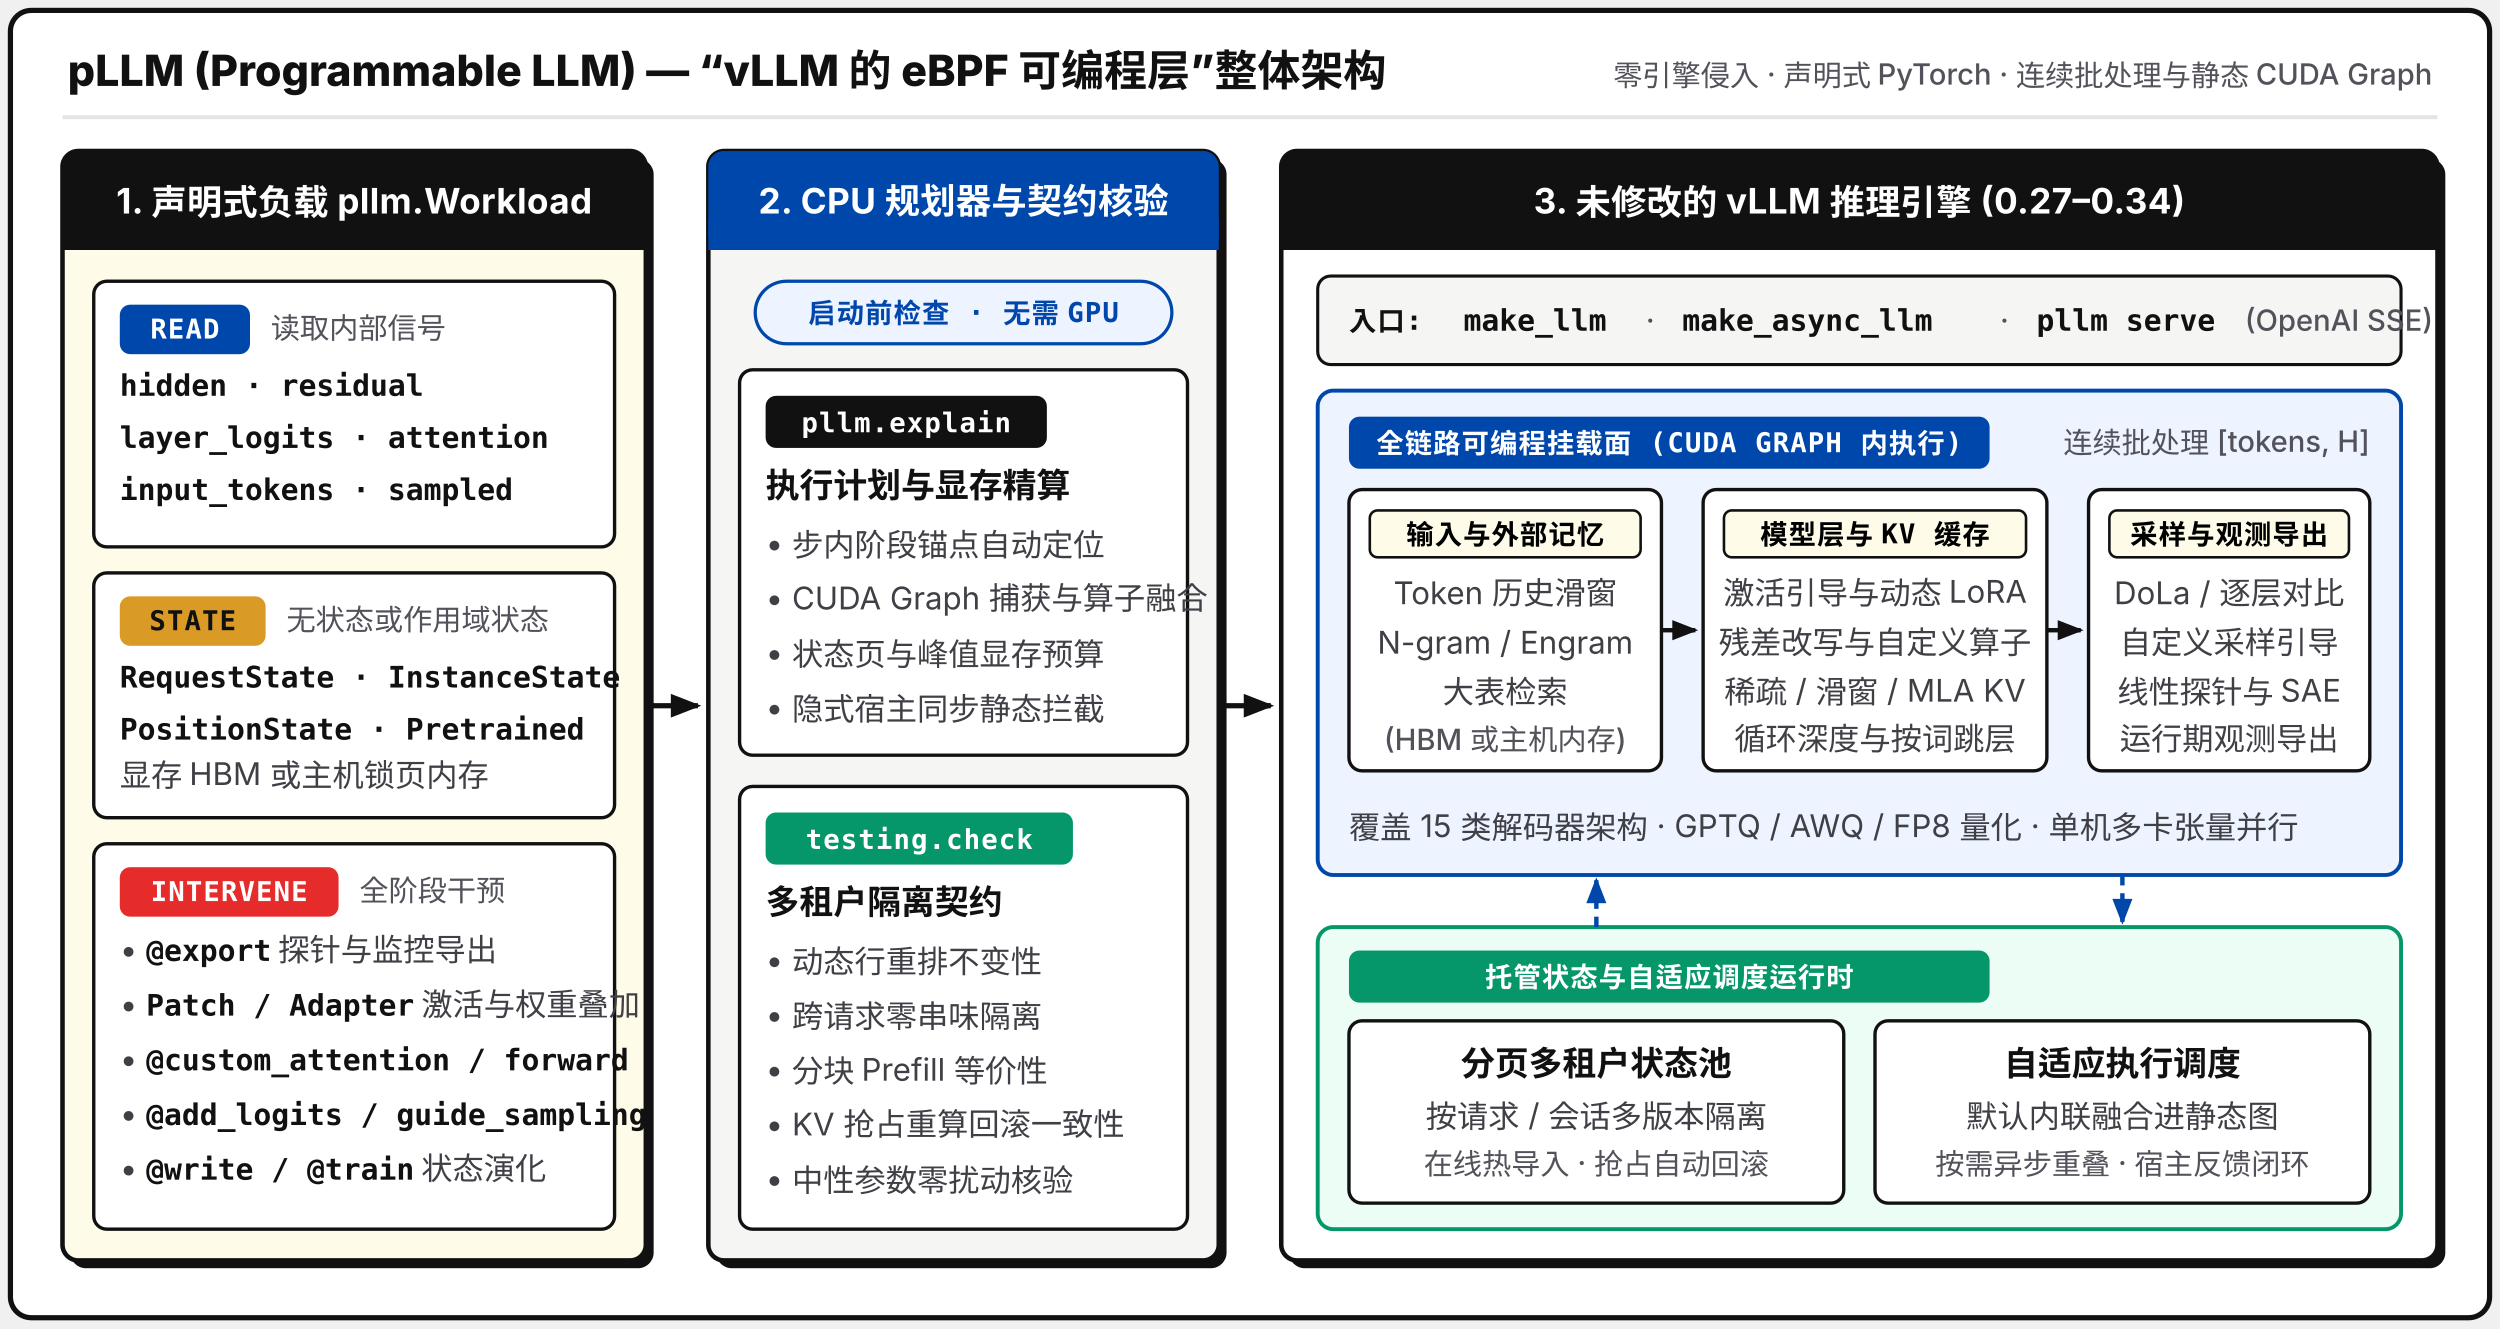
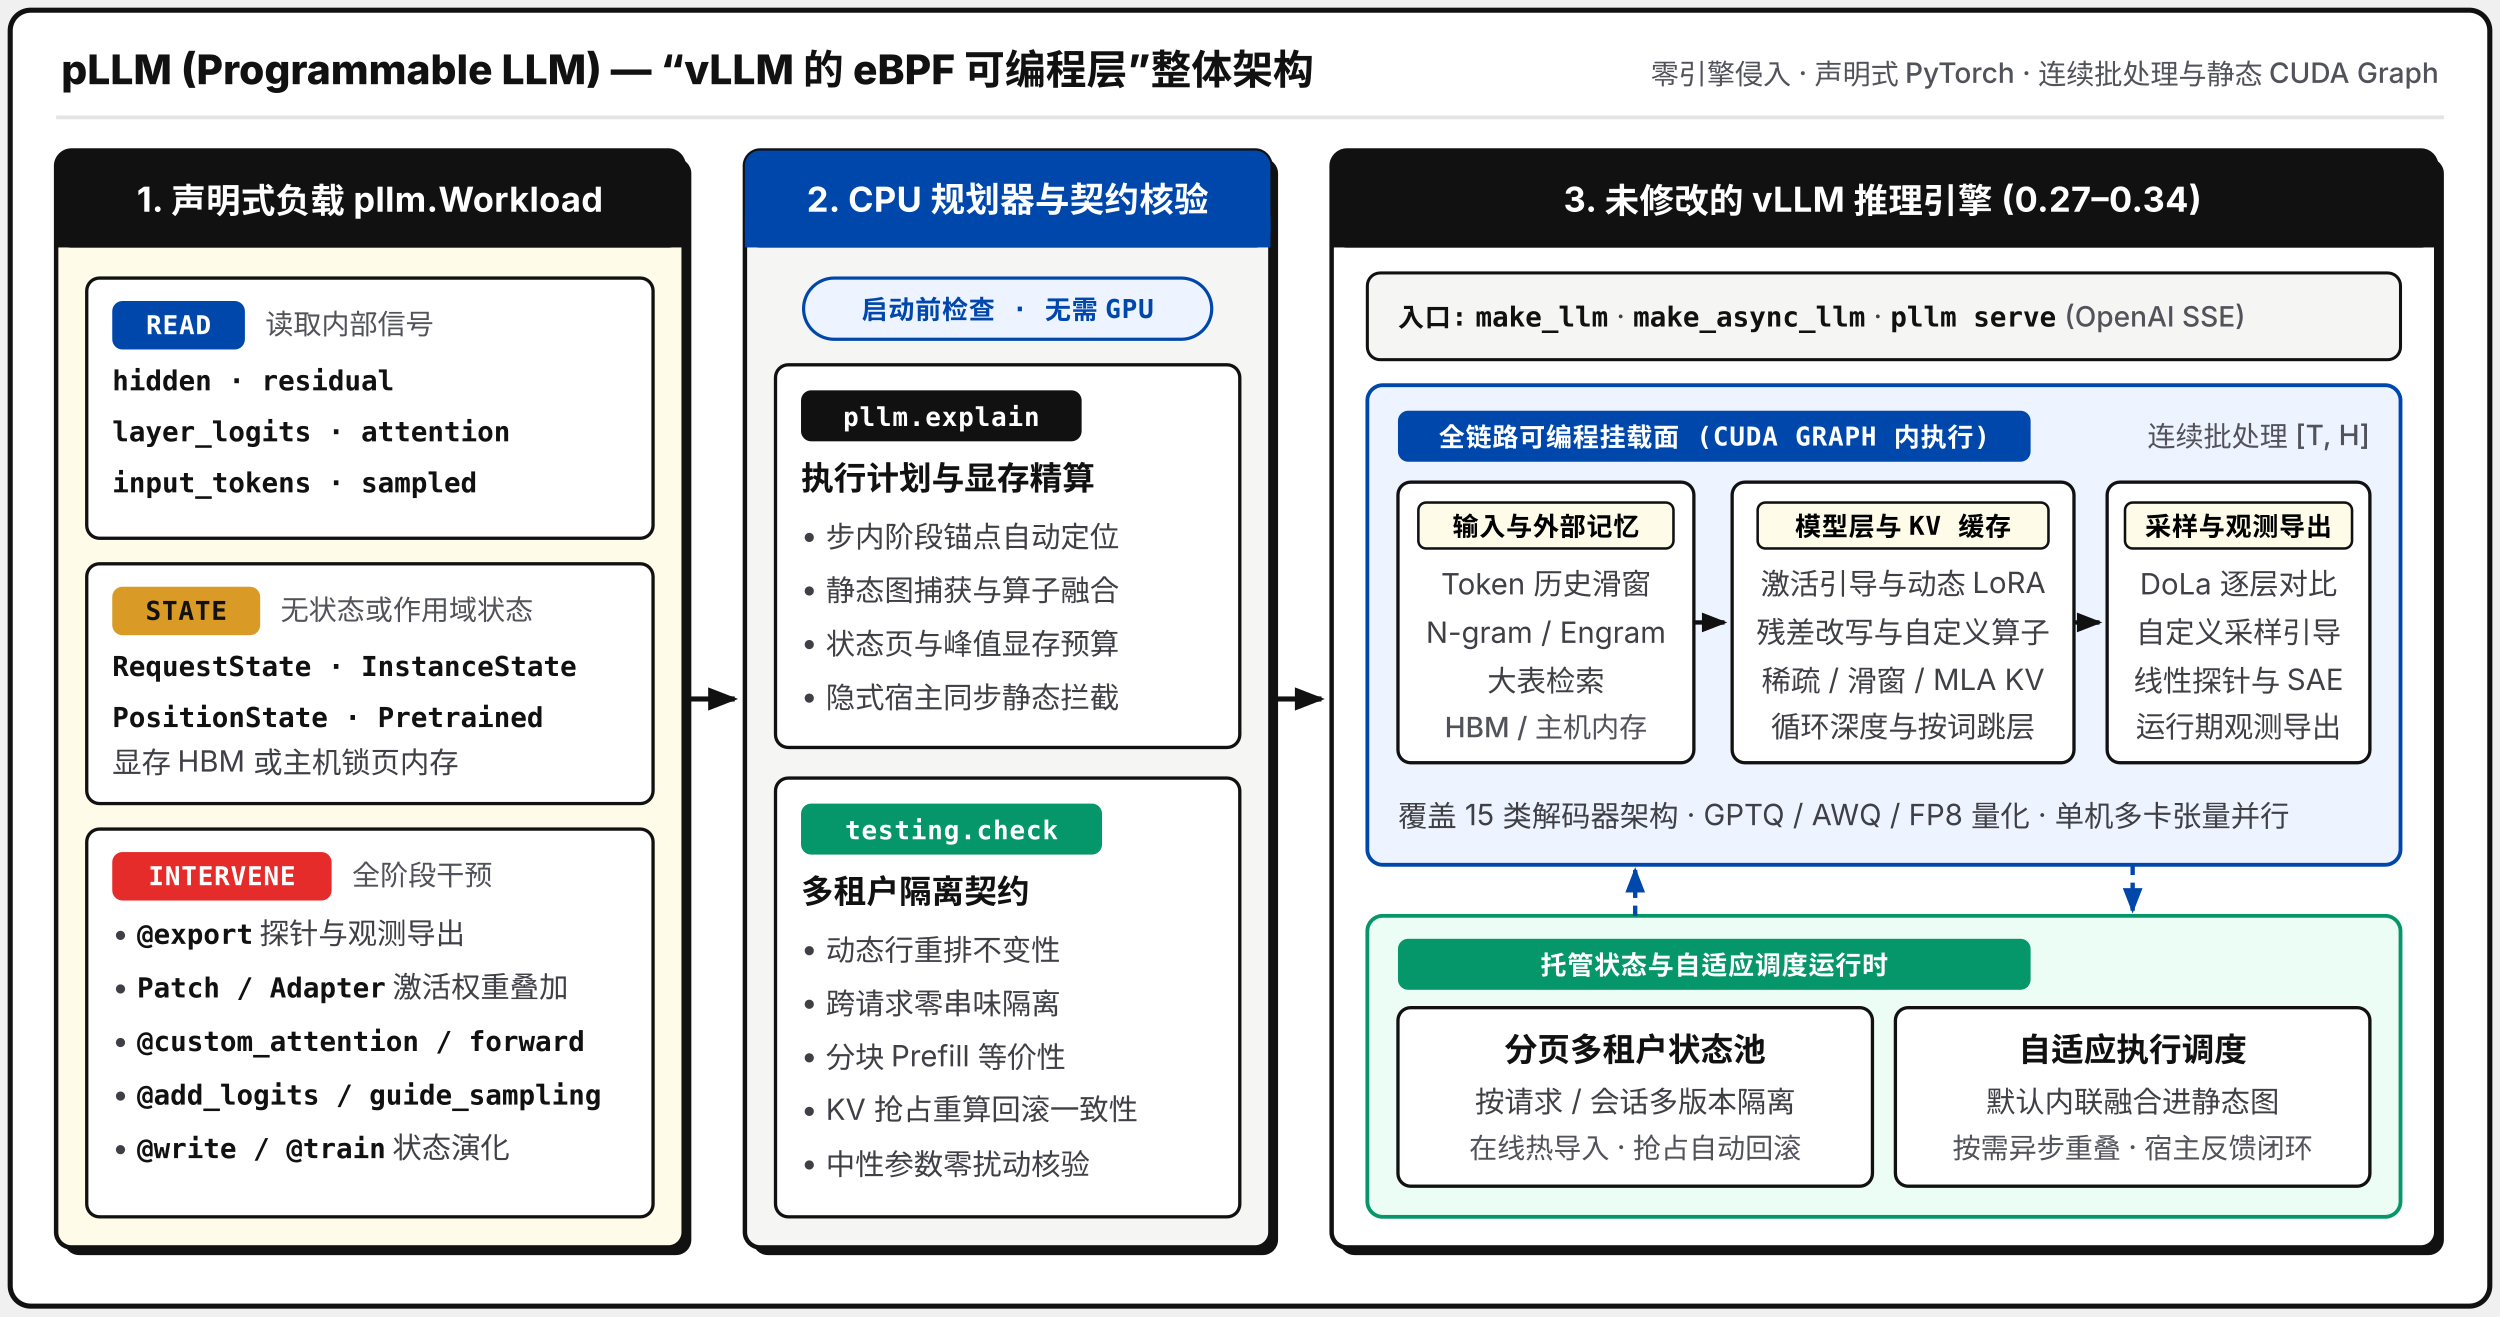
- <svg xmlns="http://www.w3.org/2000/svg" viewBox="0 0 960 510" width="100%" role="img" aria-label="pLLM 架构总览：声明式 PyTorch 负载、CPU 启动前规划与核验、以及原版 vLLM 引擎内全链路可编程挂载面">
+ <svg xmlns="http://www.w3.org/2000/svg" viewBox="0 0 980 516" width="100%" role="img" aria-label="pLLM 架构总览：声明式 PyTorch 负载、CPU 启动前规划与核验、以及原版 vLLM 引擎内全链路可编程挂载面">
  <style>
-     .title { font: 800 16.5px "DM Sans", -apple-system, BlinkMacSystemFont, "PingFang SC", "Microsoft YaHei", sans-serif; fill: #111111; }
+     .title { font: 800 16px "DM Sans", -apple-system, BlinkMacSystemFont, "PingFang SC", "Microsoft YaHei", sans-serif; fill: #111111; }
    .hdr { font: 700 13.5px "DM Sans", -apple-system, BlinkMacSystemFont, "PingFang SC", "Microsoft YaHei", sans-serif; fill: #ffffff; letter-spacing: 0.01em; }
-     .label { font: 700 13px "DM Sans", -apple-system, BlinkMacSystemFont, "PingFang SC", "Microsoft YaHei", sans-serif; fill: #111111; }
-     .sub { font: 400 12px "DM Sans", -apple-system, BlinkMacSystemFont, "PingFang SC", "Microsoft YaHei", sans-serif; fill: #3f3f46; }
-     .muted { font: 500 11.2px "DM Sans", -apple-system, BlinkMacSystemFont, "PingFang SC", "Microsoft YaHei", sans-serif; fill: #52525b; }
-     .mono { font: 600 11.4px "JetBrains Mono", "SF Mono", Menlo, Consolas, monospace; fill: #111111; }
-     .badge { font: 700 10.5px "JetBrains Mono", "SF Mono", Menlo, monospace; letter-spacing: 0.04em; }
+     .label { font: 700 12.8px "DM Sans", -apple-system, BlinkMacSystemFont, "PingFang SC", "Microsoft YaHei", sans-serif; fill: #111111; }
+     .sub { font: 400 11.5px "DM Sans", -apple-system, BlinkMacSystemFont, "PingFang SC", "Microsoft YaHei", sans-serif; fill: #3f3f46; }
+     .muted { font: 500 11px "DM Sans", -apple-system, BlinkMacSystemFont, "PingFang SC", "Microsoft YaHei", sans-serif; fill: #52525b; }
+     .mono { font: 600 10.8px "JetBrains Mono", "SF Mono", Menlo, Consolas, monospace; fill: #111111; }
+     .badge { font: 700 10.2px "JetBrains Mono", "SF Mono", Menlo, "PingFang SC", monospace; letter-spacing: 0.03em; }
  </style>
  <defs>
    <marker id="arr-ink" viewBox="0 0 10 10" refX="8" refY="5" markerWidth="6.5" markerHeight="6.5" orient="auto">
      <path d="M 0 1.5 L 9 5 L 0 8.5 z" fill="#111111" />
    </marker>
    <marker id="arr-blue" viewBox="0 0 10 10" refX="8" refY="5" markerWidth="6.5" markerHeight="6.5" orient="auto">
      <path d="M 0 1.5 L 9 5 L 0 8.5 z" fill="#0047ab" />
    </marker>
  </defs>
-   <rect x="4" y="4" width="952" height="502" rx="8" fill="#ffffff" stroke="#111111" stroke-width="2" />
-   <text x="26" y="33" class="title">pLLM (Programmable LLM) — “vLLM 的 eBPF 可编程层”整体架构</text>
-   <text x="934" y="33" text-anchor="end" class="muted">零引擎侵入 · 声明式 PyTorch · 连续批处理与静态 CUDA Graph</text>
-   <line x1="24" y1="45" x2="936" y2="45" stroke="#e4e4e7" stroke-width="1.5" />
-   <rect x="27" y="61" width="224" height="426" rx="6" fill="#111111" />
-   <rect x="24" y="58" width="224" height="426" rx="6" fill="#fefce8" stroke="#111111" stroke-width="1.75" />
-   <rect x="24" y="58" width="224" height="38" rx="6" fill="#111111" />
-   <rect x="24" y="84" width="224" height="12" fill="#111111" />
-   <text x="136" y="82" text-anchor="middle" class="hdr">1. 声明式负载 pllm.Workload</text>
-   <rect x="36" y="108" width="200" height="102" rx="5" fill="#ffffff" stroke="#111111" stroke-width="1.3" />
-   <rect x="46" y="117" width="50" height="19" rx="4" fill="#0047ab" />
-   <text x="71" y="130" text-anchor="middle" class="badge" fill="#ffffff">READ</text>
-   <text x="104" y="130" class="muted">读取内部信号</text>
-   <text x="46" y="152" class="mono">hidden · residual</text>
-   <text x="46" y="172" class="mono">layer_logits · attention</text>
-   <text x="46" y="192" class="mono">input_tokens · sampled</text>
-   <rect x="36" y="220" width="200" height="94" rx="5" fill="#ffffff" stroke="#111111" stroke-width="1.3" />
-   <rect x="46" y="229" width="56" height="19" rx="4" fill="#d99b26" />
-   <text x="74" y="242" text-anchor="middle" class="badge" fill="#111111">STATE</text>
-   <text x="110" y="242" class="muted">无状态或作用域状态</text>
-   <text x="46" y="264" class="mono">RequestState · InstanceState</text>
-   <text x="46" y="284" class="mono">PositionState · Pretrained</text>
-   <text x="46" y="302" class="sub">显存 HBM 或主机锁页内存</text>
-   <rect x="36" y="324" width="200" height="148" rx="5" fill="#ffffff" stroke="#111111" stroke-width="1.3" />
-   <rect x="46" y="333" width="84" height="19" rx="4" fill="#e62b2b" />
-   <text x="88" y="346" text-anchor="middle" class="badge" fill="#ffffff">INTERVENE</text>
-   <text x="138" y="346" class="muted">全阶段干预</text>
-   <text x="46" y="369" class="sub">• <tspan class="mono">@export</tspan> 探针与监控导出</text>
-   <text x="46" y="390" class="sub">• <tspan class="mono">Patch / Adapter</tspan> 激活与权重叠加</text>
-   <text x="46" y="411" class="sub">• <tspan class="mono">@custom_attention / forward</tspan>
+   <rect x="4" y="4" width="972" height="508" rx="8" fill="#ffffff" stroke="#111111" stroke-width="2" />
+   <text x="24" y="33" class="title">pLLM (Programmable LLM) — “vLLM 的 eBPF 可编程层”整体架构</text>
+   <text x="956" y="33" text-anchor="end" class="muted">零引擎侵入 · 声明式 PyTorch · 连续批处理与静态 CUDA Graph</text>
+   <line x1="22" y1="46" x2="958" y2="46" stroke="#e4e4e7" stroke-width="1.5" />
+   <rect x="25" y="62" width="246" height="430" rx="6" fill="#111111" />
+   <rect x="22" y="59" width="246" height="430" rx="6" fill="#fefce8" stroke="#111111" stroke-width="1.75" />
+   <rect x="22" y="59" width="246" height="38" rx="6" fill="#111111" />
+   <rect x="22" y="85" width="246" height="12" fill="#111111" />
+   <text x="145" y="83" text-anchor="middle" class="hdr">1. 声明式负载 pllm.Workload</text>
+   <rect x="34" y="109" width="222" height="102" rx="5" fill="#ffffff" stroke="#111111" stroke-width="1.3" />
+   <rect x="44" y="118" width="52" height="19" rx="4" fill="#0047ab" />
+   <text x="70" y="131" text-anchor="middle" class="badge" fill="#ffffff">READ</text>
+   <text x="104" y="131" class="muted">读取内部信号</text>
+   <text x="44" y="153" class="mono">hidden · residual</text>
+   <text x="44" y="173" class="mono">layer_logits · attention</text>
+   <text x="44" y="193" class="mono">input_tokens · sampled</text>
+   <rect x="34" y="221" width="222" height="94" rx="5" fill="#ffffff" stroke="#111111" stroke-width="1.3" />
+   <rect x="44" y="230" width="58" height="19" rx="4" fill="#d99b26" />
+   <text x="73" y="243" text-anchor="middle" class="badge" fill="#111111">STATE</text>
+   <text x="110" y="243" class="muted">无状态或作用域状态</text>
+   <text x="44" y="265" class="mono">RequestState · InstanceState</text>
+   <text x="44" y="285" class="mono">PositionState · Pretrained</text>
+   <text x="44" y="303" class="sub">显存 HBM 或主机锁页内存</text>
+   <rect x="34" y="325" width="222" height="152" rx="5" fill="#ffffff" stroke="#111111" stroke-width="1.3" />
+   <rect x="44" y="334" width="86" height="19" rx="4" fill="#e62b2b" />
+   <text x="87" y="347" text-anchor="middle" class="badge" fill="#ffffff">INTERVENE</text>
+   <text x="138" y="347" class="muted">全阶段干预</text>
+   <text x="44" y="370" class="sub">• <tspan class="mono">@export</tspan> 探针与观测导出</text>
+   <text x="44" y="391" class="sub">• <tspan class="mono">Patch / Adapter</tspan> 激活权重叠加</text>
+   <text x="44" y="412" class="sub">• <tspan class="mono">@custom_attention / forward</tspan>
  </text>
-   <text x="46" y="432" class="sub">• <tspan class="mono">@add_logits / guide_sampling</tspan>
+   <text x="44" y="433" class="sub">• <tspan class="mono">@add_logits / guide_sampling</tspan>
  </text>
-   <text x="46" y="453" class="sub">• <tspan class="mono">@write / @train</tspan> 状态演化</text>
-   <line x1="248" y1="271" x2="268" y2="271" stroke="#111111" stroke-width="2" marker-end="url(#arr-ink)" />
-   <rect x="275" y="61" width="196" height="426" rx="6" fill="#111111" />
-   <rect x="272" y="58" width="196" height="426" rx="6" fill="#f5f5f4" stroke="#111111" stroke-width="1.75" />
-   <rect x="272" y="58" width="196" height="38" rx="6" fill="#0047ab" />
-   <rect x="272" y="84" width="196" height="12" fill="#0047ab" />
-   <text x="370" y="82" text-anchor="middle" class="hdr">2. CPU 规划器与契约核验</text>
-   <rect x="290" y="108" width="160" height="24" rx="12" fill="#eef4ff" stroke="#0047ab" stroke-width="1.25" />
-   <text x="370" y="124" text-anchor="middle" class="badge" fill="#0047ab">启动前检查 · 无需 GPU</text>
-   <rect x="284" y="142" width="172" height="148" rx="5" fill="#ffffff" stroke="#111111" stroke-width="1.3" />
-   <rect x="294" y="152" width="108" height="20" rx="4" fill="#111111" />
-   <text x="348" y="166" text-anchor="middle" class="badge" fill="#ffffff">pllm.explain</text>
-   <text x="294" y="191" class="label">执行计划与显存精算</text>
-   <text x="294" y="213" class="sub">• 步内阶段锚点自动定位</text>
-   <text x="294" y="234" class="sub">• CUDA Graph 捕获与算子融合</text>
-   <text x="294" y="255" class="sub">• 状态页与峰值显存预算</text>
-   <text x="294" y="276" class="sub">• 隐式宿主同步静态拦截</text>
-   <rect x="284" y="302" width="172" height="170" rx="5" fill="#ffffff" stroke="#111111" stroke-width="1.3" />
-   <rect x="294" y="312" width="118" height="20" rx="4" fill="#059669" />
-   <text x="353" y="326" text-anchor="middle" class="badge" fill="#ffffff">testing.check</text>
-   <text x="294" y="351" class="label">多租户隔离契约</text>
-   <text x="294" y="373" class="sub">• 动态行重排不变性</text>
-   <text x="294" y="394" class="sub">• 跨请求零串味隔离</text>
-   <text x="294" y="415" class="sub">• 分块 Prefill 等价性</text>
-   <text x="294" y="436" class="sub">• KV 抢占重算回滚一致性</text>
-   <text x="294" y="457" class="sub">• 中性参数零扰动核验</text>
-   <line x1="468" y1="271" x2="488" y2="271" stroke="#111111" stroke-width="2" marker-end="url(#arr-ink)" />
-   <rect x="495" y="61" width="444" height="426" rx="6" fill="#111111" />
-   <rect x="492" y="58" width="444" height="426" rx="6" fill="#ffffff" stroke="#111111" stroke-width="1.75" />
-   <rect x="492" y="58" width="444" height="38" rx="6" fill="#111111" />
-   <rect x="492" y="84" width="444" height="12" fill="#111111" />
-   <text x="714" y="82" text-anchor="middle" class="hdr">3. 未修改的 vLLM 推理引擎 (0.27–0.34)</text>
-   <rect x="506" y="106" width="416" height="34" rx="5" fill="#f5f5f4" stroke="#111111" stroke-width="1.2" />
-   <text x="518" y="127" class="badge" fill="#111111">入口:</text>
-   <text x="562" y="127" class="mono">make_llm</text>
-   <text x="632" y="127" class="muted">·</text>
-   <text x="646" y="127" class="mono">make_async_llm</text>
-   <text x="768" y="127" class="muted">·</text>
-   <text x="782" y="127" class="mono">pllm serve</text>
-   <text x="862" y="127" class="muted">(OpenAI SSE)</text>
-   <rect x="506" y="150" width="416" height="186" rx="6" fill="#eef4ff" stroke="#0047ab" stroke-width="1.5" />
-   <rect x="518" y="160" width="246" height="20" rx="4" fill="#0047ab" />
-   <text x="641" y="174" text-anchor="middle" class="badge" fill="#ffffff">全链路可编程挂载面 (CUDA GRAPH 内执行)</text>
-   <text x="910" y="174" text-anchor="end" class="muted">连续批处理 [tokens, H]</text>
-   <rect x="518" y="188" width="120" height="108" rx="5" fill="#ffffff" stroke="#111111" stroke-width="1.3" />
-   <rect x="526" y="196" width="104" height="18" rx="3" fill="#fefce8" stroke="#111111" stroke-width="1" />
-   <text x="578" y="209" text-anchor="middle" class="badge">输入与外部记忆</text>
-   <text x="578" y="232" text-anchor="middle" class="sub">Token 历史滑窗</text>
-   <text x="578" y="251" text-anchor="middle" class="sub">N-gram / Engram</text>
-   <text x="578" y="270" text-anchor="middle" class="sub">大表检索</text>
-   <text x="578" y="288" text-anchor="middle" class="muted">(HBM 或主机内存)</text>
-   <line x1="638" y1="242" x2="651" y2="242" stroke="#111111" stroke-width="1.7" marker-end="url(#arr-ink)" />
-   <rect x="654" y="188" width="132" height="108" rx="5" fill="#ffffff" stroke="#111111" stroke-width="1.3" />
-   <rect x="662" y="196" width="116" height="18" rx="3" fill="#fefce8" stroke="#111111" stroke-width="1" />
-   <text x="720" y="209" text-anchor="middle" class="badge">模型层与 KV 缓存</text>
-   <text x="720" y="232" text-anchor="middle" class="sub">激活引导与动态 LoRA</text>
-   <text x="720" y="251" text-anchor="middle" class="sub">残差改写与自定义算子</text>
-   <text x="720" y="270" text-anchor="middle" class="sub">稀疏 / 滑窗 / MLA KV</text>
-   <text x="720" y="288" text-anchor="middle" class="sub">循环深度与按词跳层</text>
-   <line x1="786" y1="242" x2="799" y2="242" stroke="#111111" stroke-width="1.7" marker-end="url(#arr-ink)" />
-   <rect x="802" y="188" width="108" height="108" rx="5" fill="#ffffff" stroke="#111111" stroke-width="1.3" />
-   <rect x="810" y="196" width="92" height="18" rx="3" fill="#fefce8" stroke="#111111" stroke-width="1" />
-   <text x="856" y="209" text-anchor="middle" class="badge">采样与观测导出</text>
-   <text x="856" y="232" text-anchor="middle" class="sub">DoLa / 逐层对比</text>
-   <text x="856" y="251" text-anchor="middle" class="sub">自定义采样引导</text>
-   <text x="856" y="270" text-anchor="middle" class="sub">线性探针与 SAE</text>
-   <text x="856" y="288" text-anchor="middle" class="sub">运行期观测导出</text>
-   <text x="518" y="322" class="sub">覆盖 15 类解码器架构 · GPTQ / AWQ / FP8 量化 · 单机多卡张量并行</text>
-   <rect x="506" y="356" width="416" height="116" rx="6" fill="#ecfdf5" stroke="#059669" stroke-width="1.5" />
-   <rect x="518" y="365" width="246" height="20" rx="4" fill="#059669" />
-   <text x="641" y="379" text-anchor="middle" class="badge" fill="#ffffff">托管状态与自适应调度运行时</text>
-   <rect x="518" y="392" width="190" height="70" rx="5" fill="#ffffff" stroke="#111111" stroke-width="1.3" />
-   <text x="613" y="413" text-anchor="middle" class="label">分页多租户状态池</text>
-   <text x="613" y="433" text-anchor="middle" class="sub">按请求 / 会话多版本隔离</text>
-   <text x="613" y="451" text-anchor="middle" class="muted">在线热导入 · 抢占自动回滚</text>
-   <rect x="720" y="392" width="190" height="70" rx="5" fill="#ffffff" stroke="#111111" stroke-width="1.3" />
-   <text x="815" y="413" text-anchor="middle" class="label">自适应执行调度</text>
-   <text x="815" y="433" text-anchor="middle" class="sub">默认内联融合进静态图</text>
-   <text x="815" y="451" text-anchor="middle" class="muted">按需异步重叠 · 宿主反馈闭环</text>
-   <line x1="613" y1="356" x2="613" y2="338" stroke="#0047ab" stroke-width="1.7" stroke-dasharray="4 3" marker-end="url(#arr-blue)" />
-   <line x1="815" y1="336" x2="815" y2="354" stroke="#0047ab" stroke-width="1.7" stroke-dasharray="4 3" marker-end="url(#arr-blue)" />
+   <text x="44" y="454" class="sub">• <tspan class="mono">@write / @train</tspan> 状态演化</text>
+   <line x1="268" y1="274" x2="288" y2="274" stroke="#111111" stroke-width="2" marker-end="url(#arr-ink)" />
+   <rect x="295" y="62" width="206" height="430" rx="6" fill="#111111" />
+   <rect x="292" y="59" width="206" height="430" rx="6" fill="#f5f5f4" stroke="#111111" stroke-width="1.75" />
+   <rect x="292" y="59" width="206" height="38" rx="6" fill="#0047ab" />
+   <rect x="292" y="85" width="206" height="12" fill="#0047ab" />
+   <text x="395" y="83" text-anchor="middle" class="hdr">2. CPU 规划器与契约核验</text>
+   <rect x="315" y="109" width="160" height="24" rx="12" fill="#eef4ff" stroke="#0047ab" stroke-width="1.25" />
+   <text x="395" y="125" text-anchor="middle" class="badge" fill="#0047ab">启动前检查 · 无需 GPU</text>
+   <rect x="304" y="143" width="182" height="150" rx="5" fill="#ffffff" stroke="#111111" stroke-width="1.3" />
+   <rect x="314" y="153" width="110" height="20" rx="4" fill="#111111" />
+   <text x="369" y="167" text-anchor="middle" class="badge" fill="#ffffff">pllm.explain</text>
+   <text x="314" y="192" class="label">执行计划与显存精算</text>
+   <text x="314" y="214" class="sub">• 步内阶段锚点自动定位</text>
+   <text x="314" y="235" class="sub">• 静态图捕获与算子融合</text>
+   <text x="314" y="256" class="sub">• 状态页与峰值显存预算</text>
+   <text x="314" y="277" class="sub">• 隐式宿主同步静态拦截</text>
+   <rect x="304" y="305" width="182" height="172" rx="5" fill="#ffffff" stroke="#111111" stroke-width="1.3" />
+   <rect x="314" y="315" width="118" height="20" rx="4" fill="#059669" />
+   <text x="373" y="329" text-anchor="middle" class="badge" fill="#ffffff">testing.check</text>
+   <text x="314" y="354" class="label">多租户隔离契约</text>
+   <text x="314" y="376" class="sub">• 动态行重排不变性</text>
+   <text x="314" y="397" class="sub">• 跨请求零串味隔离</text>
+   <text x="314" y="418" class="sub">• 分块 Prefill 等价性</text>
+   <text x="314" y="439" class="sub">• KV 抢占重算回滚一致性</text>
+   <text x="314" y="460" class="sub">• 中性参数零扰动核验</text>
+   <line x1="498" y1="274" x2="518" y2="274" stroke="#111111" stroke-width="2" marker-end="url(#arr-ink)" />
+   <rect x="525" y="62" width="433" height="430" rx="6" fill="#111111" />
+   <rect x="522" y="59" width="433" height="430" rx="6" fill="#ffffff" stroke="#111111" stroke-width="1.75" />
+   <rect x="522" y="59" width="433" height="38" rx="6" fill="#111111" />
+   <rect x="522" y="85" width="433" height="12" fill="#111111" />
+   <text x="738" y="83" text-anchor="middle" class="hdr">3. 未修改的 vLLM 推理引擎 (0.27–0.34)</text>
+   <rect x="536" y="107" width="405" height="34" rx="5" fill="#f5f5f4" stroke="#111111" stroke-width="1.2" />
+   <text x="548" y="128" class="sub">
+     <tspan class="badge" fill="#111111">入口:</tspan>
+     <tspan class="mono">make_llm</tspan> · <tspan class="mono">make_async_llm</tspan> · <tspan class="mono">pllm serve</tspan>
+     <tspan class="muted">(OpenAI SSE)</tspan>
+   </text>
+   <rect x="536" y="151" width="405" height="188" rx="6" fill="#eef4ff" stroke="#0047ab" stroke-width="1.5" />
+   <rect x="548" y="161" width="248" height="20" rx="4" fill="#0047ab" />
+   <text x="672" y="175" text-anchor="middle" class="badge" fill="#ffffff">全链路可编程挂载面 (CUDA GRAPH 内执行)</text>
+   <text x="929" y="175" text-anchor="end" class="muted">连续批处理 [T, H]</text>
+   <rect x="548" y="189" width="116" height="110" rx="5" fill="#ffffff" stroke="#111111" stroke-width="1.3" />
+   <rect x="556" y="197" width="100" height="18" rx="3" fill="#fefce8" stroke="#111111" stroke-width="1" />
+   <text x="606" y="210" text-anchor="middle" class="badge">输入与外部记忆</text>
+   <text x="606" y="233" text-anchor="middle" class="sub">Token 历史滑窗</text>
+   <text x="606" y="252" text-anchor="middle" class="sub">N-gram / Engram</text>
+   <text x="606" y="271" text-anchor="middle" class="sub">大表检索</text>
+   <text x="606" y="289" text-anchor="middle" class="muted">HBM / 主机内存</text>
+   <line x1="664" y1="244" x2="676" y2="244" stroke="#111111" stroke-width="1.7" marker-end="url(#arr-ink)" />
+   <rect x="679" y="189" width="134" height="110" rx="5" fill="#ffffff" stroke="#111111" stroke-width="1.3" />
+   <rect x="689" y="197" width="114" height="18" rx="3" fill="#fefce8" stroke="#111111" stroke-width="1" />
+   <text x="746" y="210" text-anchor="middle" class="badge">模型层与 KV 缓存</text>
+   <text x="746" y="233" text-anchor="middle" class="sub">激活引导与动态 LoRA</text>
+   <text x="746" y="252" text-anchor="middle" class="sub">残差改写与自定义算子</text>
+   <text x="746" y="271" text-anchor="middle" class="sub">稀疏 / 滑窗 / MLA KV</text>
+   <text x="746" y="289" text-anchor="middle" class="sub">循环深度与按词跳层</text>
+   <line x1="813" y1="244" x2="823" y2="244" stroke="#111111" stroke-width="1.7" marker-end="url(#arr-ink)" />
+   <rect x="826" y="189" width="103" height="110" rx="5" fill="#ffffff" stroke="#111111" stroke-width="1.3" />
+   <rect x="833" y="197" width="89" height="18" rx="3" fill="#fefce8" stroke="#111111" stroke-width="1" />
+   <text x="877.5" y="210" text-anchor="middle" class="badge">采样与观测导出</text>
+   <text x="877.5" y="233" text-anchor="middle" class="sub">DoLa 逐层对比</text>
+   <text x="877.5" y="252" text-anchor="middle" class="sub">自定义采样引导</text>
+   <text x="877.5" y="271" text-anchor="middle" class="sub">线性探针与 SAE</text>
+   <text x="877.5" y="289" text-anchor="middle" class="sub">运行期观测导出</text>
+   <text x="548" y="324" class="sub">覆盖 15 类解码器架构 · GPTQ / AWQ / FP8 量化 · 单机多卡张量并行</text>
+   <rect x="536" y="359" width="405" height="118" rx="6" fill="#ecfdf5" stroke="#059669" stroke-width="1.5" />
+   <rect x="548" y="368" width="248" height="20" rx="4" fill="#059669" />
+   <text x="672" y="382" text-anchor="middle" class="badge" fill="#ffffff">托管状态与自适应调度运行时</text>
+   <rect x="548" y="395" width="186" height="70" rx="5" fill="#ffffff" stroke="#111111" stroke-width="1.3" />
+   <text x="641" y="416" text-anchor="middle" class="label">分页多租户状态池</text>
+   <text x="641" y="436" text-anchor="middle" class="sub">按请求 / 会话多版本隔离</text>
+   <text x="641" y="454" text-anchor="middle" class="muted">在线热导入 · 抢占自动回滚</text>
+   <rect x="743" y="395" width="186" height="70" rx="5" fill="#ffffff" stroke="#111111" stroke-width="1.3" />
+   <text x="836" y="416" text-anchor="middle" class="label">自适应执行调度</text>
+   <text x="836" y="436" text-anchor="middle" class="sub">默认内联融合进静态图</text>
+   <text x="836" y="454" text-anchor="middle" class="muted">按需异步重叠 · 宿主反馈闭环</text>
+   <line x1="641" y1="359" x2="641" y2="341" stroke="#0047ab" stroke-width="1.7" stroke-dasharray="4 3" marker-end="url(#arr-blue)" />
+   <line x1="836" y1="339" x2="836" y2="357" stroke="#0047ab" stroke-width="1.7" stroke-dasharray="4 3" marker-end="url(#arr-blue)" />
</svg>
